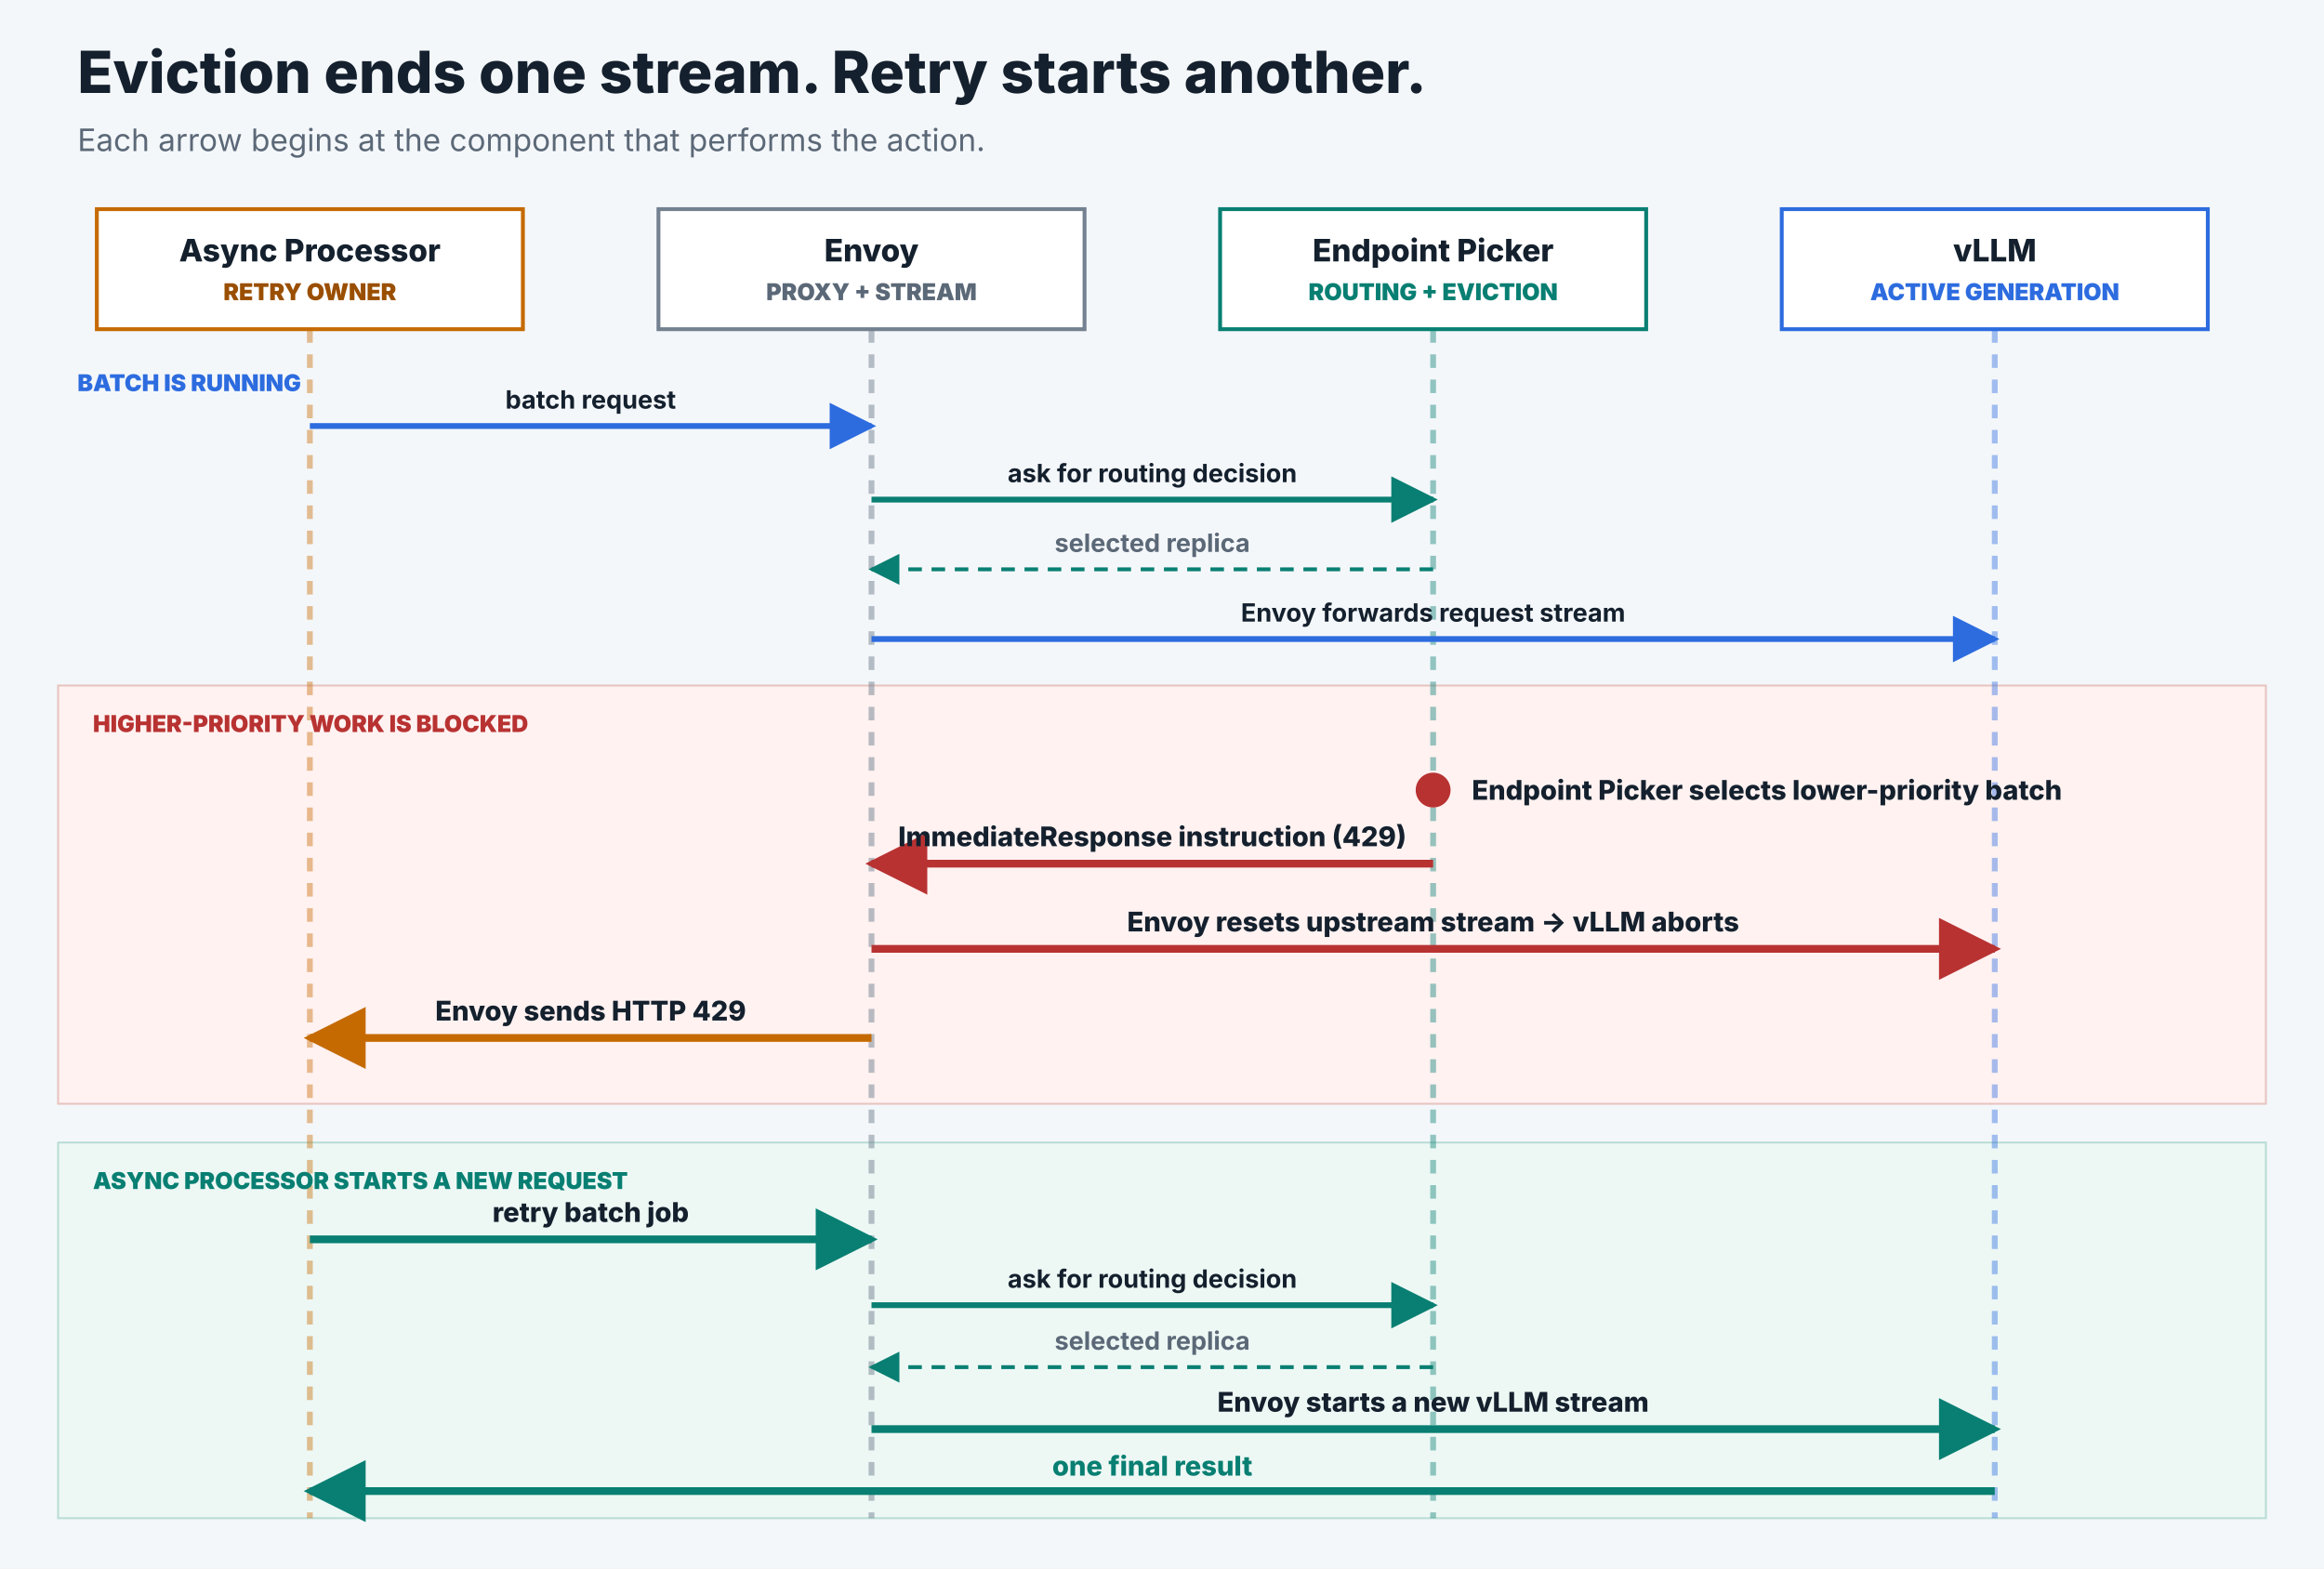
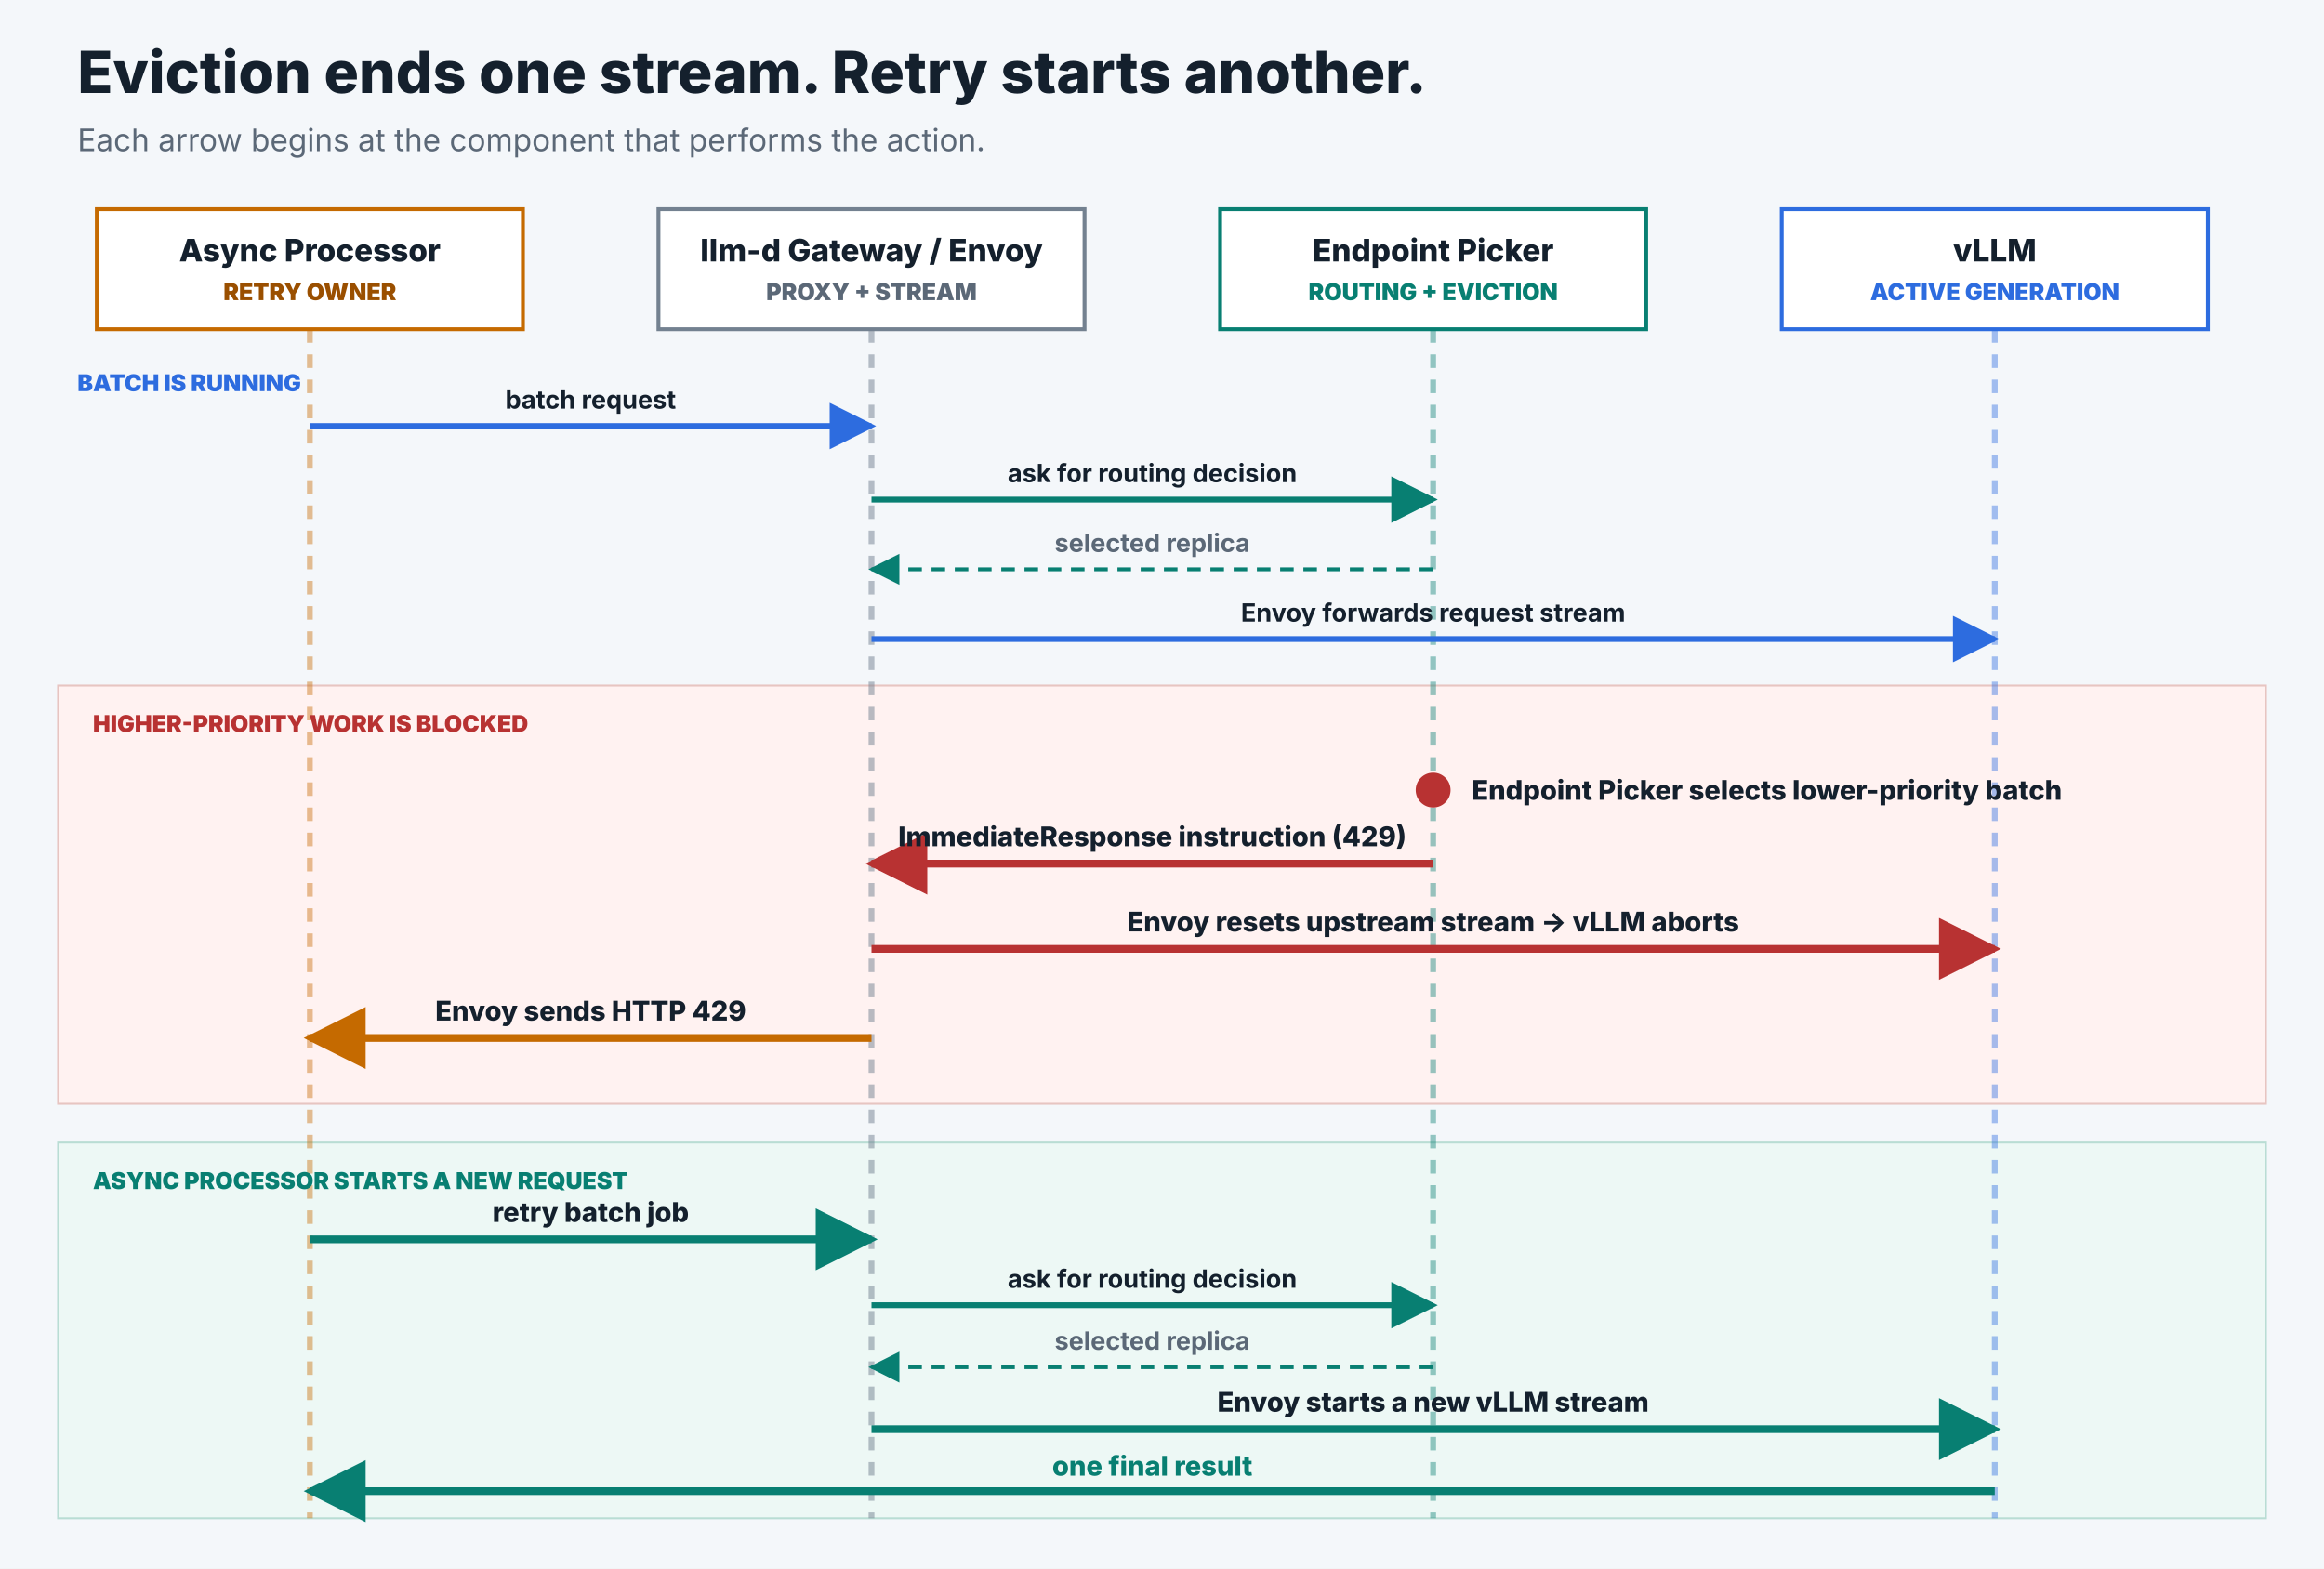
<svg xmlns="http://www.w3.org/2000/svg" width="1200" height="810" viewBox="0 0 1200 810" role="img" aria-labelledby="title desc">
  <style>
    text{font-family:Inter,Arial,sans-serif;letter-spacing:0}.ink{fill:#14202d}.muted{fill:#5b6877}.title{font-size:30px;font-weight:800}.sub{font-size:16px}.actor{font-size:16px;font-weight:800}.small{font-size:13px;font-weight:700}.phase{font-size:12px;font-weight:850}.step{font-size:14px;font-weight:800}
  </style>
  <defs>
    <marker id="blue" viewBox="0 0 10 10" refX="9" refY="5" markerWidth="8" markerHeight="8" orient="auto">
      <path d="M0 0 L10 5 L0 10z" fill="#2d6cdf" />
    </marker>
    <marker id="red" viewBox="0 0 10 10" refX="9" refY="5" markerWidth="8" markerHeight="8" orient="auto">
      <path d="M0 0 L10 5 L0 10z" fill="#b83232" />
    </marker>
    <marker id="green" viewBox="0 0 10 10" refX="9" refY="5" markerWidth="8" markerHeight="8" orient="auto">
      <path d="M0 0 L10 5 L0 10z" fill="#087f72" />
    </marker>
    <marker id="orange" viewBox="0 0 10 10" refX="9" refY="5" markerWidth="8" markerHeight="8" orient="auto">
      <path d="M0 0 L10 5 L0 10z" fill="#c56a00" />
    </marker>
  </defs>
  <rect width="1200" height="810" fill="#f4f7fa" />
  <text x="40" y="48" class="ink title">Eviction ends one stream. Retry starts another.</text>
  <text x="40" y="78" class="muted sub">Each arrow begins at the component that performs the action.</text>
  <rect x="50" y="108" width="220" height="62" fill="#fff" stroke="#c56a00" stroke-width="2" />
  <text x="160" y="135" class="ink actor" text-anchor="middle">Async Processor</text>
  <text x="160" y="155" fill="#9a4f00" class="phase" text-anchor="middle">RETRY OWNER</text>
  <rect x="340" y="108" width="220" height="62" fill="#fff" stroke="#738190" stroke-width="2" />
-   <text x="450" y="135" class="ink actor" text-anchor="middle">Envoy</text>
+   <text x="450" y="135" class="ink actor" text-anchor="middle">llm-d Gateway / Envoy</text>
  <text x="450" y="155" class="muted phase" text-anchor="middle">PROXY + STREAM</text>
  <rect x="630" y="108" width="220" height="62" fill="#fff" stroke="#087f72" stroke-width="2" />
  <text x="740" y="135" class="ink actor" text-anchor="middle">Endpoint Picker</text>
  <text x="740" y="155" fill="#087f72" class="phase" text-anchor="middle">ROUTING + EVICTION</text>
  <rect x="920" y="108" width="220" height="62" fill="#fff" stroke="#2d6cdf" stroke-width="2" />
  <text x="1030" y="135" class="ink actor" text-anchor="middle">vLLM</text>
  <text x="1030" y="155" fill="#2d6cdf" class="phase" text-anchor="middle">ACTIVE GENERATION</text>
  <rect x="30" y="354" width="1140" height="216" fill="#fff2f1" stroke="#e7c5c1" />
  <rect x="30" y="590" width="1140" height="194" fill="#edf8f5" stroke="#b9ddd4" />
  <line x1="160" y1="170" x2="160" y2="784" stroke="#c56a00" stroke-opacity=".42" stroke-width="3" stroke-dasharray="7 6" />
  <line x1="450" y1="170" x2="450" y2="784" stroke="#738190" stroke-opacity=".50" stroke-width="3" stroke-dasharray="7 6" />
  <line x1="740" y1="170" x2="740" y2="784" stroke="#087f72" stroke-opacity=".42" stroke-width="3" stroke-dasharray="7 6" />
  <line x1="1030" y1="170" x2="1030" y2="784" stroke="#2d6cdf" stroke-opacity=".42" stroke-width="3" stroke-dasharray="7 6" />
  <text x="40" y="202" fill="#2d6cdf" class="phase">BATCH IS RUNNING</text>
  <line x1="160" y1="220" x2="450" y2="220" stroke="#2d6cdf" stroke-width="3" marker-end="url(#blue)" />
  <text x="305" y="211" class="small ink" text-anchor="middle">batch request</text>
  <line x1="450" y1="258" x2="740" y2="258" stroke="#087f72" stroke-width="3" marker-end="url(#green)" />
  <text x="595" y="249" class="small ink" text-anchor="middle">ask for routing decision</text>
  <line x1="740" y1="294" x2="450" y2="294" stroke="#087f72" stroke-width="2" stroke-dasharray="7 5" marker-end="url(#green)" />
  <text x="595" y="285" class="small muted" text-anchor="middle">selected replica</text>
  <line x1="450" y1="330" x2="1030" y2="330" stroke="#2d6cdf" stroke-width="3" marker-end="url(#blue)" />
  <text x="740" y="321" class="small ink" text-anchor="middle">Envoy forwards request stream</text>
  <text x="48" y="378" fill="#b83232" class="phase">HIGHER-PRIORITY WORK IS BLOCKED</text>
  <circle cx="740" cy="408" r="9" fill="#b83232" />
  <text x="760" y="413" class="ink step">Endpoint Picker selects lower-priority batch</text>
  <line x1="740" y1="446" x2="450" y2="446" stroke="#b83232" stroke-width="4" marker-end="url(#red)" />
  <text x="595" y="437" class="ink step" text-anchor="middle">ImmediateResponse instruction (429)</text>
  <line x1="450" y1="490" x2="1030" y2="490" stroke="#b83232" stroke-width="4" marker-end="url(#red)" />
  <text x="740" y="481" class="ink step" text-anchor="middle">Envoy resets upstream stream → vLLM aborts</text>
  <line x1="450" y1="536" x2="160" y2="536" stroke="#c56a00" stroke-width="4" marker-end="url(#orange)" />
  <text x="305" y="527" class="ink step" text-anchor="middle">Envoy sends HTTP 429</text>
  <text x="48" y="614" fill="#087f72" class="phase">ASYNC PROCESSOR STARTS A NEW REQUEST</text>
  <line x1="160" y1="640" x2="450" y2="640" stroke="#087f72" stroke-width="4" marker-end="url(#green)" />
  <text x="305" y="631" class="ink step" text-anchor="middle">retry batch job</text>
  <line x1="450" y1="674" x2="740" y2="674" stroke="#087f72" stroke-width="3" marker-end="url(#green)" />
  <text x="595" y="665" class="small ink" text-anchor="middle">ask for routing decision</text>
  <line x1="740" y1="706" x2="450" y2="706" stroke="#087f72" stroke-width="2" stroke-dasharray="7 5" marker-end="url(#green)" />
  <text x="595" y="697" class="small muted" text-anchor="middle">selected replica</text>
  <line x1="450" y1="738" x2="1030" y2="738" stroke="#087f72" stroke-width="4" marker-end="url(#green)" />
  <text x="740" y="729" class="ink step" text-anchor="middle">Envoy starts a new vLLM stream</text>
  <line x1="1030" y1="770" x2="160" y2="770" stroke="#087f72" stroke-width="4" marker-end="url(#green)" />
  <text x="595" y="762" fill="#087f72" class="step" text-anchor="middle">one final result</text>
</svg>
